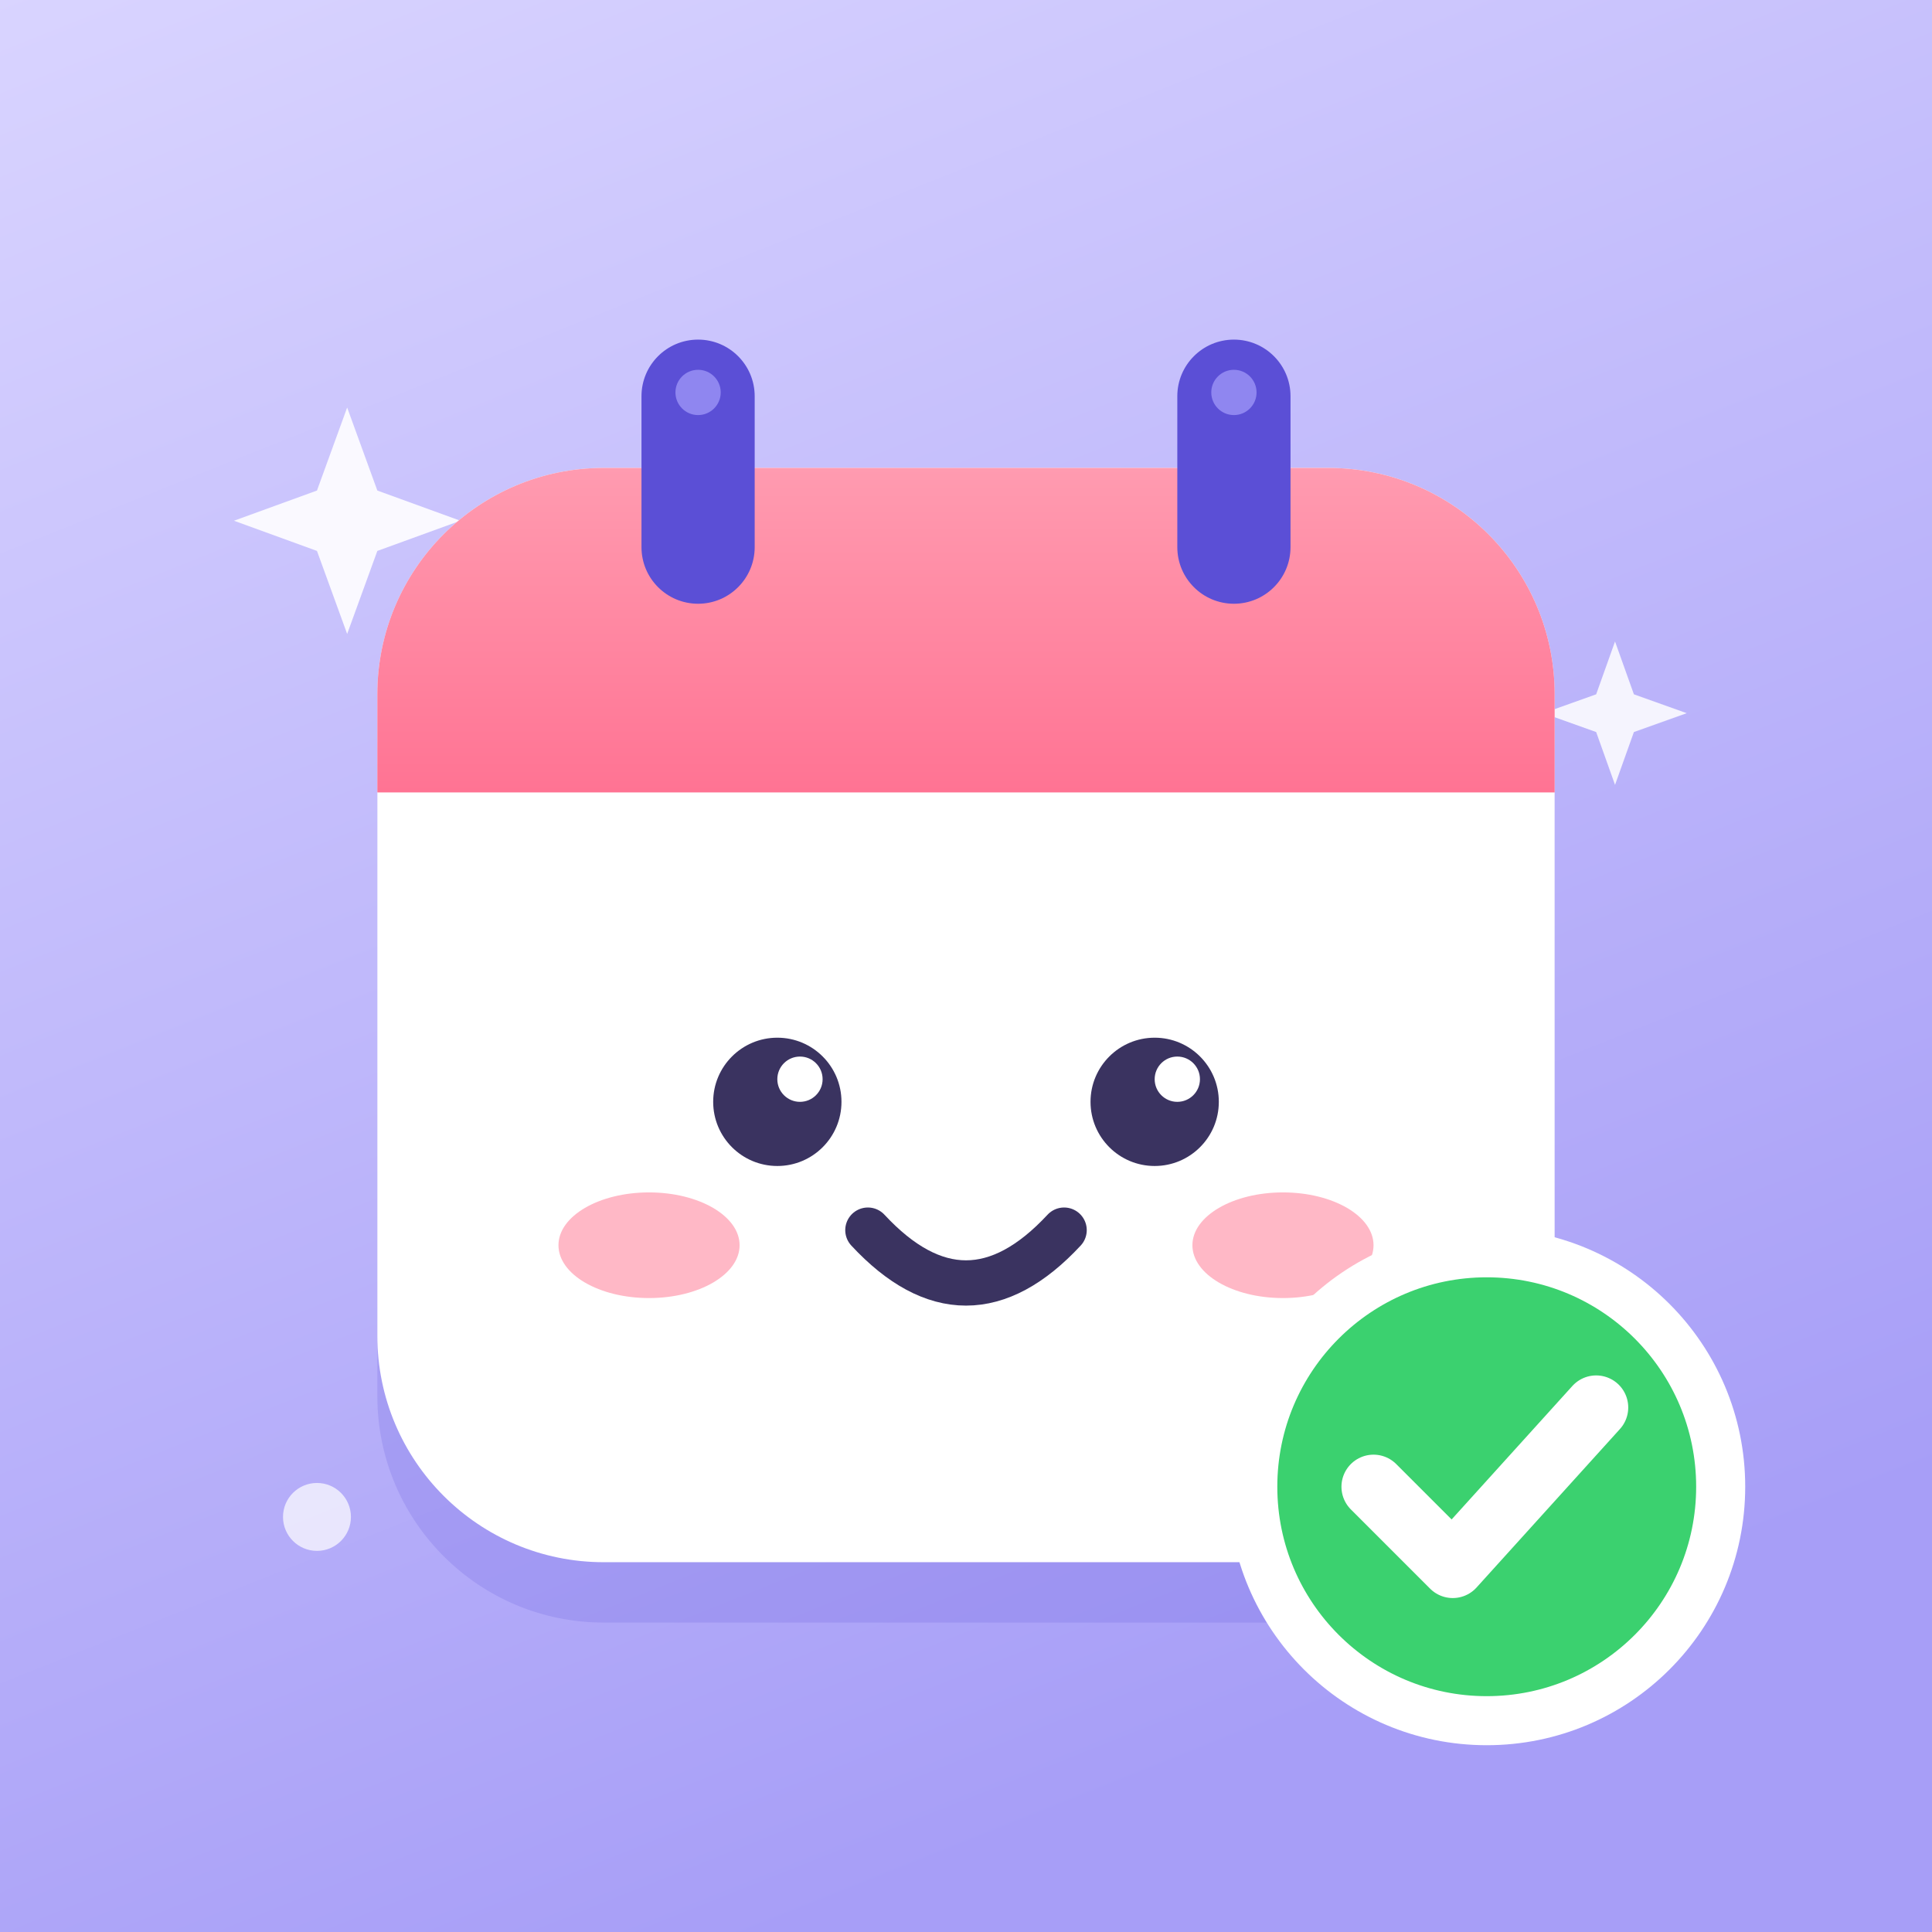
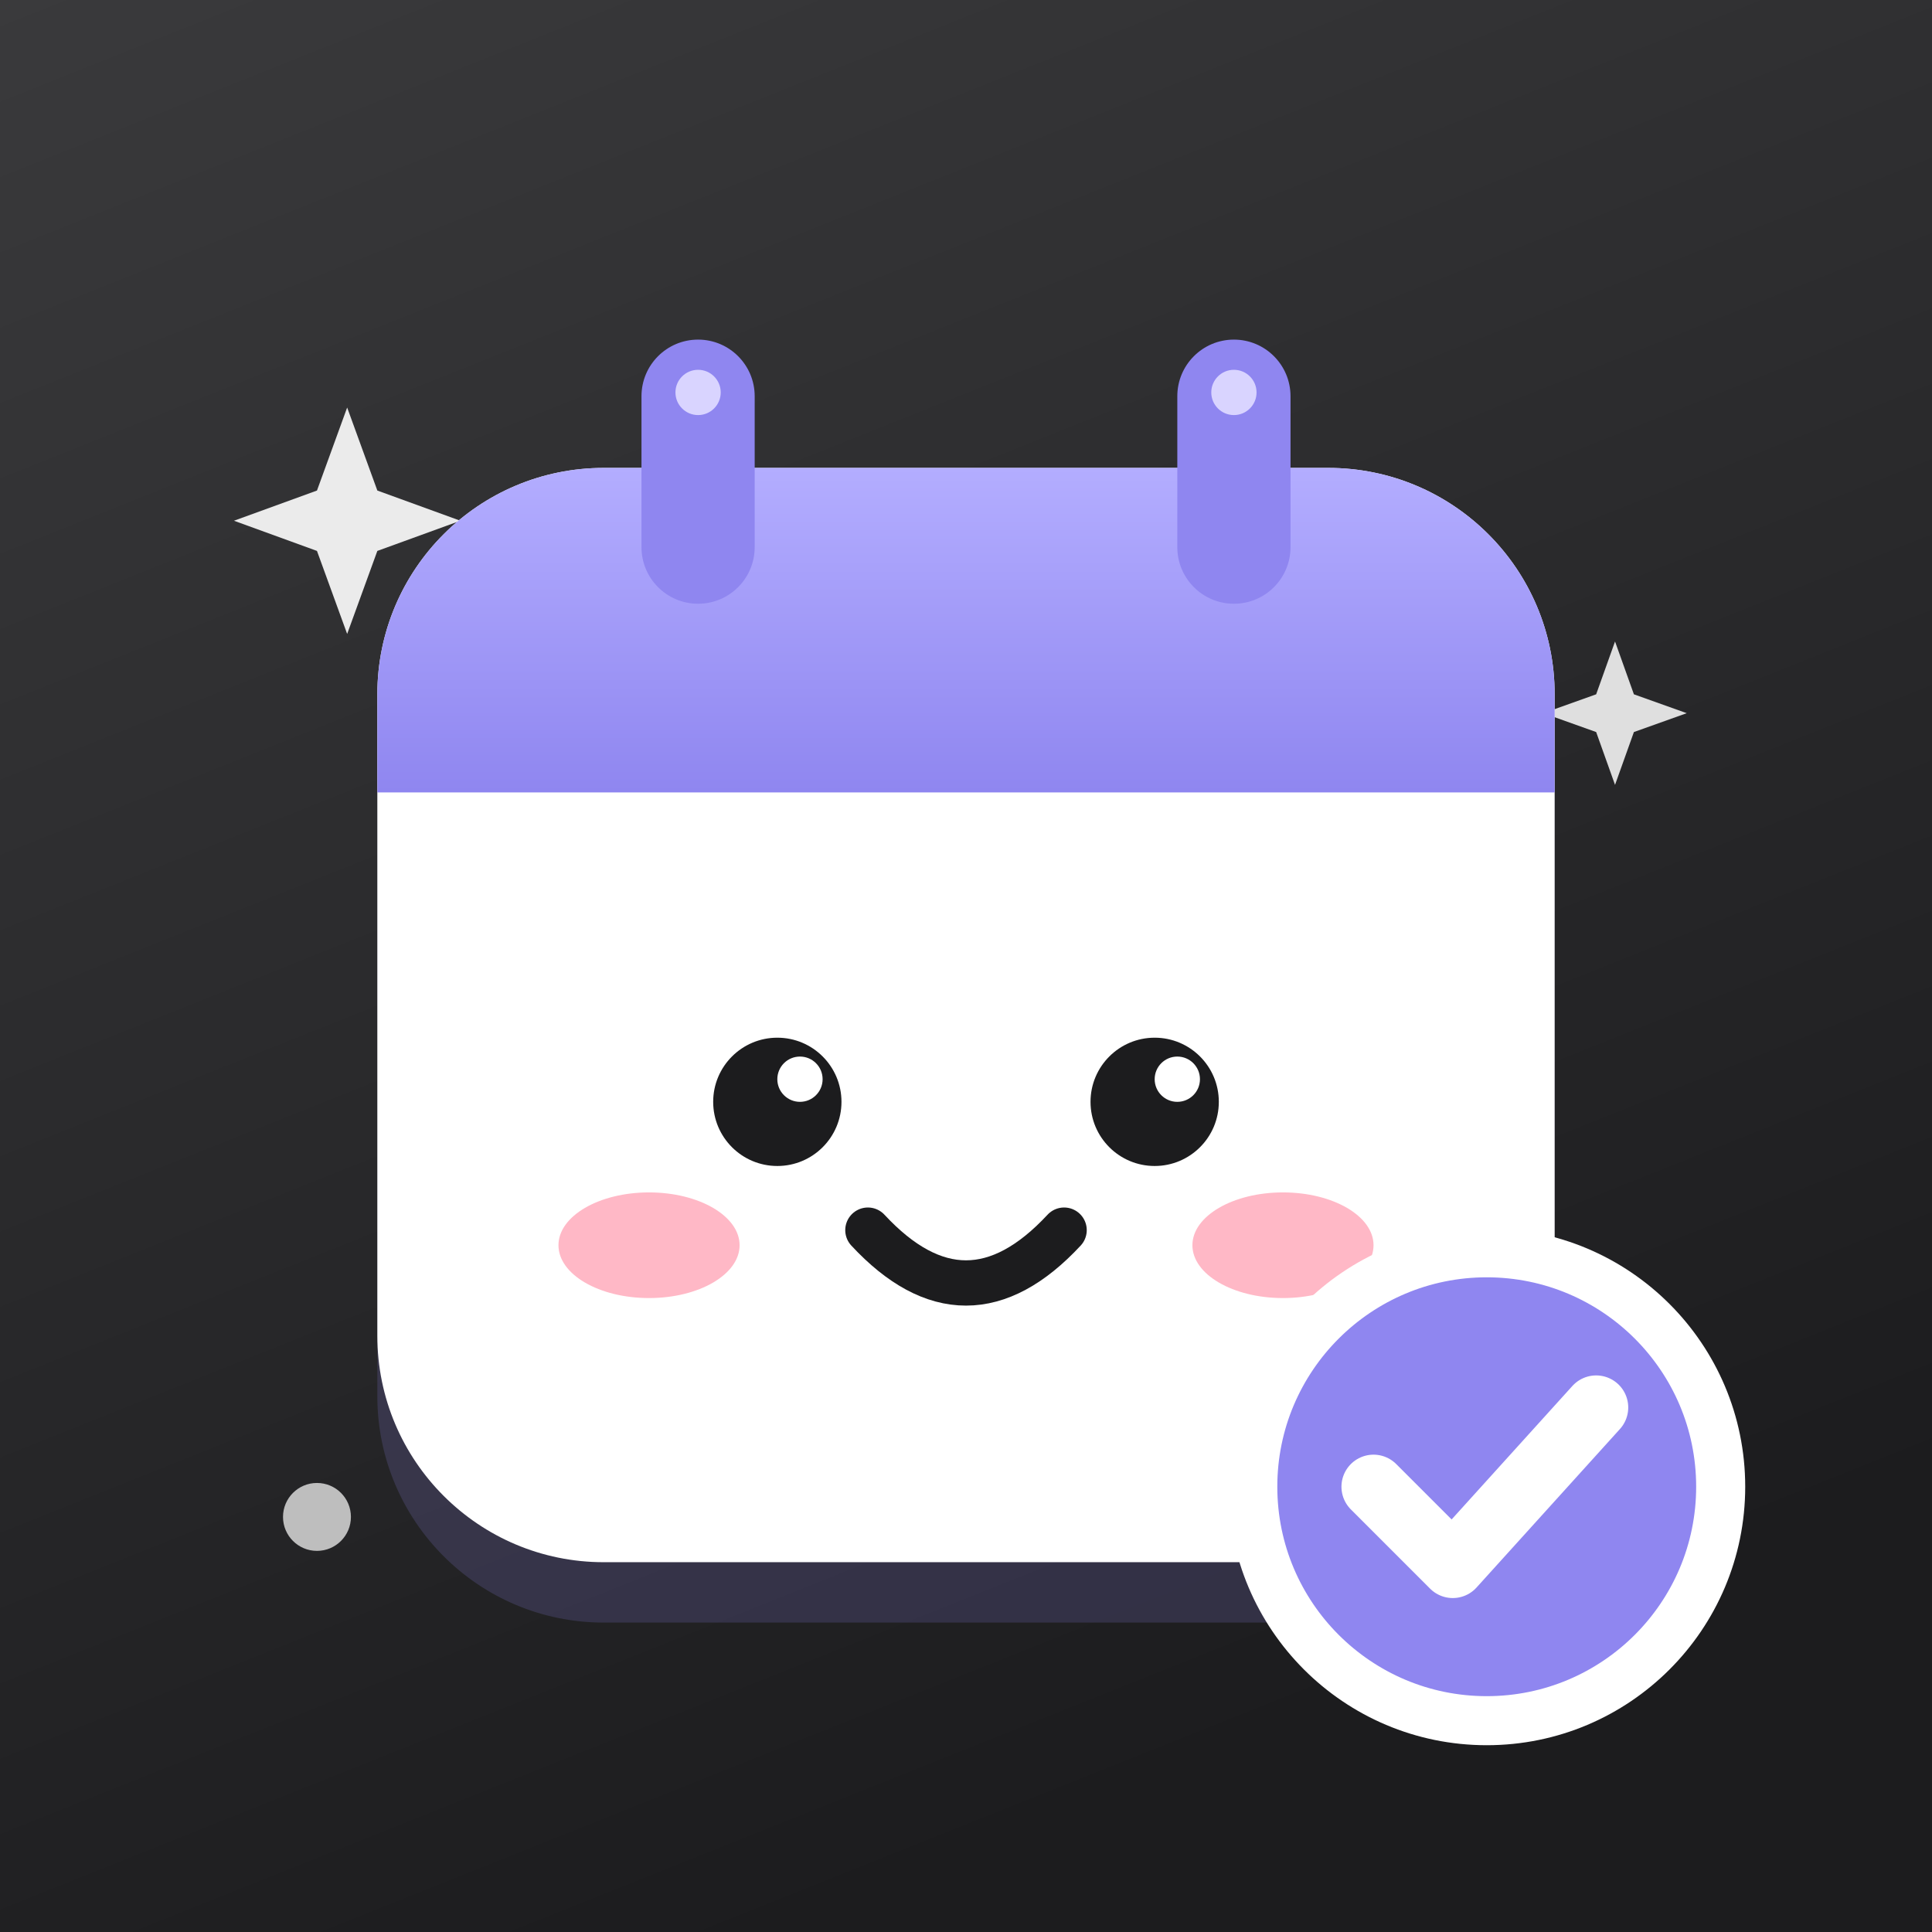
<svg xmlns="http://www.w3.org/2000/svg" viewBox="0 0 512 512">
  <defs>
    <linearGradient id="bg" x1="0" y1="0" x2="0.4" y2="1">
-       <stop offset="0" stop-color="#D9D4FF" />
-       <stop offset="1" stop-color="#A79EF7" />
+       <stop offset="0" stop-color="#3A3A3C" />
+       <stop offset="1" stop-color="#1C1C1E" />
    </linearGradient>
    <linearGradient id="band" x1="0" y1="0" x2="0" y2="1">
-       <stop offset="0" stop-color="#FF9BB0" />
-       <stop offset="1" stop-color="#FF7393" />
+       <stop offset="0" stop-color="#B3ADFF" />
+       <stop offset="1" stop-color="#8F86F0" />
    </linearGradient>
  </defs>
  <rect width="512" height="512" fill="url(#bg)" />
  <path d="M92 108 l8 22 l22 8 l-22 8 l-8 22 l-8 -22 l-22 -8 l22 -8z" fill="#fff" opacity=".9" />
  <path d="M428 170 l5 14 l14 5 l-14 5 l-5 14 l-5 -14 l-14 -5 l14 -5z" fill="#fff" opacity=".85" />
  <circle cx="84" cy="402" r="9" fill="#fff" opacity=".7" />
-   <rect x="100" y="140" width="312" height="290" rx="60" fill="#5B4FD6" opacity=".18" />
+   <rect x="100" y="140" width="312" height="290" rx="60" fill="#8F86F0" opacity=".18" />
  <rect x="100" y="124" width="312" height="290" rx="60" fill="#FFFFFF" />
  <path d="M100 184 a60 60 0 0 1 60 -60 h192 a60 60 0 0 1 60 60 v26 h-312z" fill="url(#band)" />
-   <rect x="170" y="90" width="30" height="70" rx="15" fill="#5B4FD6" />
-   <rect x="312" y="90" width="30" height="70" rx="15" fill="#5B4FD6" />
-   <circle cx="185" cy="104" r="6" fill="#8F86F0" />
-   <circle cx="327" cy="104" r="6" fill="#8F86F0" />
-   <circle cx="206" cy="292" r="17" fill="#3A3360" />
-   <circle cx="306" cy="292" r="17" fill="#3A3360" />
+   <rect x="170" y="90" width="30" height="70" rx="15" fill="#8F86F0" />
+   <rect x="312" y="90" width="30" height="70" rx="15" fill="#8F86F0" />
+   <circle cx="185" cy="104" r="6" fill="#D9D4FF" />
+   <circle cx="327" cy="104" r="6" fill="#D9D4FF" />
+   <circle cx="206" cy="292" r="17" fill="#1C1C1E" />
+   <circle cx="306" cy="292" r="17" fill="#1C1C1E" />
  <circle cx="212" cy="286" r="6" fill="#fff" />
  <circle cx="312" cy="286" r="6" fill="#fff" />
  <ellipse cx="172" cy="330" rx="24" ry="14" fill="#FFB8C6" />
  <ellipse cx="340" cy="330" rx="24" ry="14" fill="#FFB8C6" />
-   <path d="M230 326 q26 28 52 0" stroke="#3A3360" stroke-width="12" fill="none" stroke-linecap="round" />
-   <circle cx="394" cy="394" r="62" fill="#3BD16F" stroke="#fff" stroke-width="13" />
+   <path d="M230 326 q26 28 52 0" stroke="#1C1C1E" stroke-width="12" fill="none" stroke-linecap="round" />
+   <circle cx="394" cy="394" r="62" fill="#8F86F0" stroke="#fff" stroke-width="13" />
  <path d="M364 394 l21 21 l38 -42" stroke="#fff" stroke-width="17" fill="none" stroke-linecap="round" stroke-linejoin="round" />
</svg>
